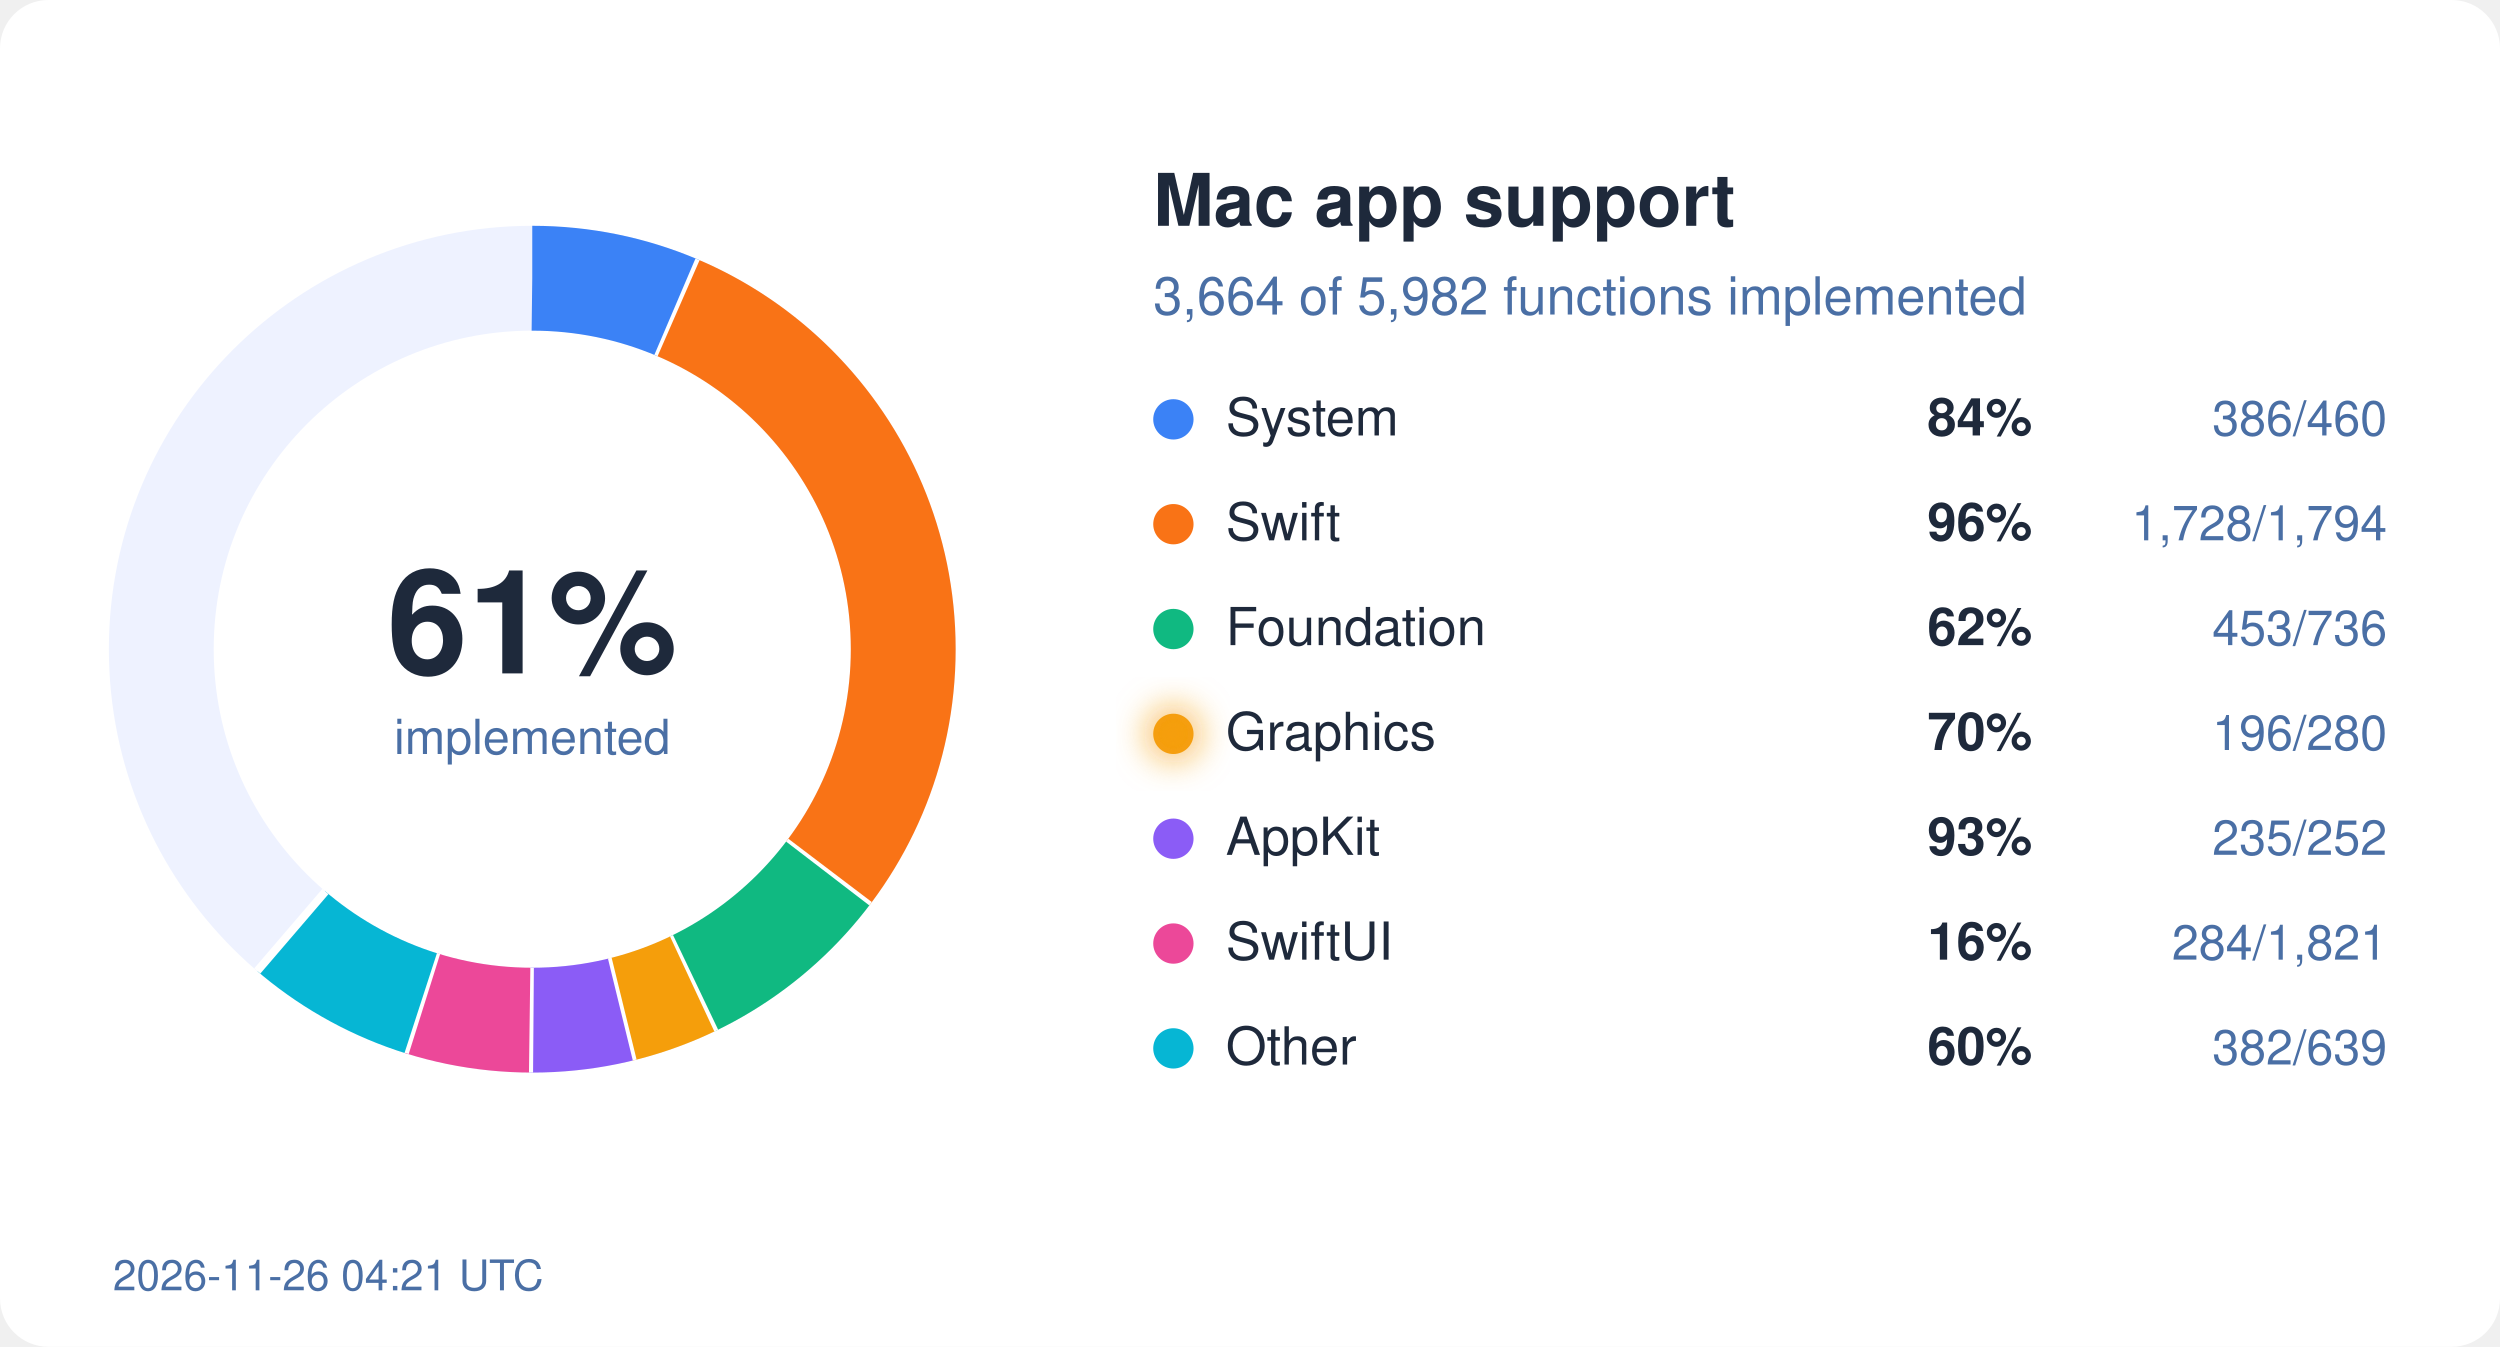
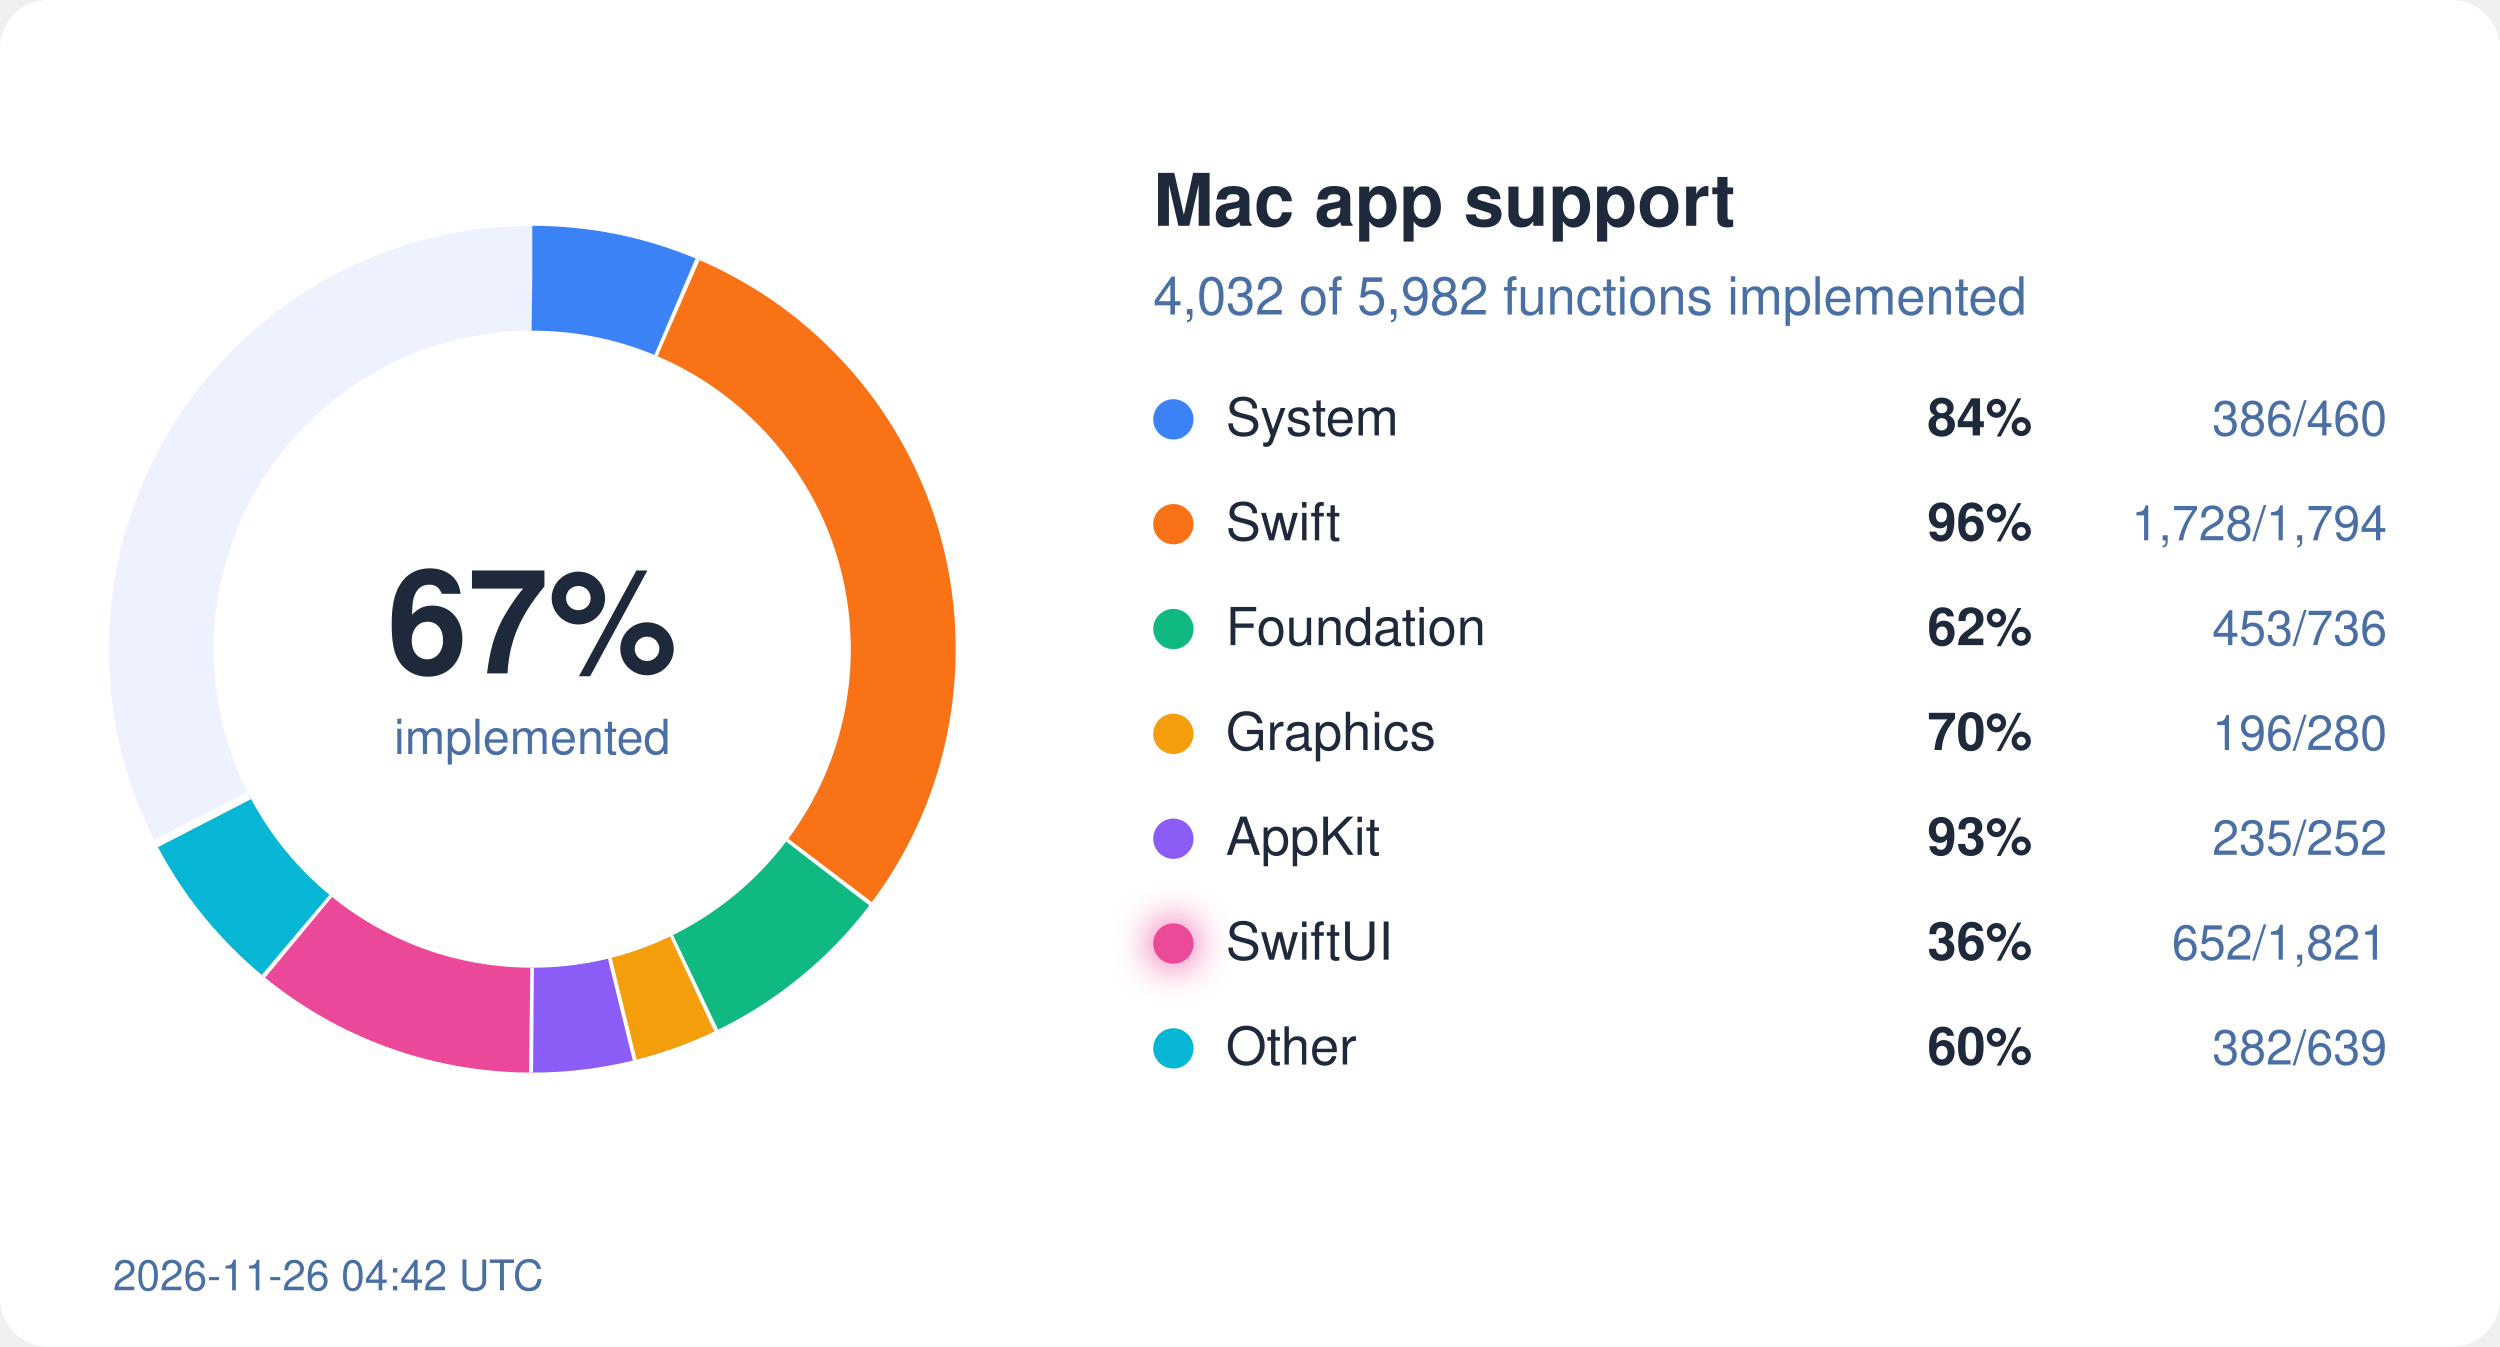
<svg xmlns="http://www.w3.org/2000/svg" width="620" height="334" viewBox="0 0 620 334">
  <style>
  text { font-family: system-ui, -apple-system, "Segoe UI", Helvetica, Arial, sans-serif; }
  .bg { fill: #ffffff; } .ink { fill: #1e293b; } .mute { fill: #4a6fa5; }
  .track { stroke: #eef2ff; } .gap { stroke: #ffffff; }
  .s-System { stroke: #3b82f6; } .f-System { fill: #3b82f6; }
  .s-Swift { stroke: #f97316; } .f-Swift { fill: #f97316; }
  .s-Foundation { stroke: #10b981; } .f-Foundation { fill: #10b981; }
  .s-Graphics { stroke: #f59e0b; } .f-Graphics { fill: #f59e0b; }
  .s-AppKit { stroke: #8b5cf6; } .f-AppKit { fill: #8b5cf6; }
  .s-SwiftUI { stroke: #ec4899; } .f-SwiftUI { fill: #ec4899; }
  .s-Other { stroke: #06b6d4; } .f-Other { fill: #06b6d4; }
  @media (prefers-color-scheme: dark) {
    .bg { fill: #0d1117; } .ink { fill: #e6edf3; } .mute { fill: #8fb4e3; }
    .track { stroke: #12263f; } .gap { stroke: #0d1117; }
    .s-System { stroke: #60a5fa; } .f-System { fill: #60a5fa; }
    .s-Swift { stroke: #fb923c; } .f-Swift { fill: #fb923c; }
    .s-Foundation { stroke: #34d399; } .f-Foundation { fill: #34d399; }
    .s-Graphics { stroke: #fbbf24; } .f-Graphics { fill: #fbbf24; }
    .s-AppKit { stroke: #a78bfa; } .f-AppKit { fill: #a78bfa; }
    .s-SwiftUI { stroke: #f472b6; } .f-SwiftUI { fill: #f472b6; }
    .s-Other { stroke: #22d3ee; } .f-Other { fill: #22d3ee; }
  }
</style>
  <defs>
    <filter id="glow" x="-50%" y="-50%" width="200%" height="200%">
      <feGaussianBlur stdDeviation="4" />
    </filter>
  </defs>
  <rect width="620" height="334" rx="12" class="bg" />
  <circle cx="132" cy="161" r="92" fill="none" class="track" stroke-width="26" />
  <circle cx="132" cy="161" r="92" fill="none" class="s-System" stroke-width="26" stroke-dasharray="37.30 578.05" stroke-dashoffset="-0.00" transform="rotate(-90 132 161)" />
  <line x1="163.2" y1="88.4" x2="173.4" y2="64.5" class="gap" stroke-width="2" />
  <circle cx="132" cy="161" r="92" fill="none" class="s-Swift" stroke-width="26" stroke-dasharray="166.98 578.05" stroke-dashoffset="-37.30" transform="rotate(-90 132 161)" />
  <line x1="194.9" y1="208.8" x2="215.6" y2="224.5" class="gap" stroke-width="2" />
  <circle cx="132" cy="161" r="92" fill="none" class="s-Foundation" stroke-width="26" stroke-dasharray="43.77 578.05" stroke-dashoffset="-204.28" transform="rotate(-90 132 161)" />
  <line x1="166.0" y1="232.3" x2="177.2" y2="255.8" class="gap" stroke-width="2" />
  <circle cx="132" cy="161" r="92" fill="none" class="s-Graphics" stroke-width="26" stroke-dasharray="18.94 578.05" stroke-dashoffset="-248.05" transform="rotate(-90 132 161)" />
  <line x1="150.7" y1="237.7" x2="156.9" y2="263.0" class="gap" stroke-width="2" />
  <circle cx="132" cy="161" r="92" fill="none" class="s-AppKit" stroke-width="26" stroke-dasharray="22.71 578.05" stroke-dashoffset="-266.99" transform="rotate(-90 132 161)" />
  <line x1="131.4" y1="240.0" x2="131.2" y2="266.0" class="gap" stroke-width="2" />
-   <circle cx="132" cy="161" r="92" fill="none" class="s-SwiftUI" stroke-width="26" stroke-dasharray="27.44 578.05" stroke-dashoffset="-289.70" transform="rotate(-90 132 161)" />
-   <line x1="108.2" y1="236.3" x2="100.4" y2="261.1" class="gap" stroke-width="2" />
-   <circle cx="132" cy="161" r="92" fill="none" class="s-Other" stroke-width="26" stroke-dasharray="36.91 578.05" stroke-dashoffset="-317.15" transform="rotate(-90 132 161)" />
-   <line x1="80.7" y1="221.1" x2="63.8" y2="240.8" class="gap" stroke-width="2" />
-   <text x="132" y="167" text-anchor="middle" class="ink" font-size="36" font-weight="700">61%</text>
+   <circle cx="132" cy="161" r="92" fill="none" class="s-SwiftUI" stroke-width="26" stroke-dasharray="63.00 578.05" stroke-dashoffset="-289.70" transform="rotate(-90 132 161)" />
+   <line x1="81.6" y1="221.8" x2="65.0" y2="241.8" class="gap" stroke-width="2" />
+   <circle cx="132" cy="161" r="92" fill="none" class="s-Other" stroke-width="26" stroke-dasharray="36.91 578.05" stroke-dashoffset="-352.71" transform="rotate(-90 132 161)" />
+   <line x1="61.8" y1="197.3" x2="38.7" y2="209.2" class="gap" stroke-width="2" />
+   <text x="132" y="167" text-anchor="middle" class="ink" font-size="36" font-weight="700">67%</text>
  <text x="132" y="187" text-anchor="middle" class="mute" font-size="12">implemented</text>
  <text x="286" y="56" class="ink" font-size="18" font-weight="600">Mac app support</text>
-   <text x="286" y="78" class="mute" font-size="13">3,664 of 5,982 functions implemented</text>
+   <text x="286" y="78" class="mute" font-size="13">4,032 of 5,982 functions implemented</text>
  <circle cx="291" cy="104" r="5" class="f-System" />
  <text x="304" y="108" class="ink" font-size="13">System</text>
  <text x="504" y="108" class="ink" font-size="13" font-weight="600" text-anchor="end">84%</text>
  <text x="592" y="108" class="mute" font-size="12" text-anchor="end">386/460</text>
  <circle cx="291" cy="130" r="5" class="f-Swift" />
  <text x="304" y="134" class="ink" font-size="13">Swift</text>
  <text x="504" y="134" class="ink" font-size="13" font-weight="600" text-anchor="end">96%</text>
  <text x="592" y="134" class="mute" font-size="12" text-anchor="end">1,728/1,794</text>
  <circle cx="291" cy="156" r="5" class="f-Foundation" />
  <text x="304" y="160" class="ink" font-size="13">Foundation</text>
  <text x="504" y="160" class="ink" font-size="13" font-weight="600" text-anchor="end">62%</text>
  <text x="592" y="160" class="mute" font-size="12" text-anchor="end">453/736</text>
  <circle cx="291" cy="182" r="5" class="f-Graphics" />
  <text x="304" y="186" class="ink" font-size="13">Graphics</text>
-   <circle cx="291" cy="182" r="7" class="f-Graphics" filter="url(#glow)" opacity="0.6" />
  <text x="504" y="186" class="ink" font-size="13" font-weight="600" text-anchor="end">70%</text>
  <text x="592" y="186" class="mute" font-size="12" text-anchor="end">196/280</text>
  <circle cx="291" cy="208" r="5" class="f-AppKit" />
  <text x="304" y="212" class="ink" font-size="13">AppKit</text>
  <text x="504" y="212" class="ink" font-size="13" font-weight="600" text-anchor="end">93%</text>
  <text x="592" y="212" class="mute" font-size="12" text-anchor="end">235/252</text>
  <circle cx="291" cy="234" r="5" class="f-SwiftUI" />
  <text x="304" y="238" class="ink" font-size="13">SwiftUI</text>
-   <text x="504" y="238" class="ink" font-size="13" font-weight="600" text-anchor="end">16%</text>
-   <text x="592" y="238" class="mute" font-size="12" text-anchor="end">284/1,821</text>
+   <circle cx="291" cy="234" r="7" class="f-SwiftUI" filter="url(#glow)" opacity="0.6" />
+   <text x="504" y="238" class="ink" font-size="13" font-weight="600" text-anchor="end">36%</text>
+   <text x="592" y="238" class="mute" font-size="12" text-anchor="end">652/1,821</text>
  <circle cx="291" cy="260" r="5" class="f-Other" />
  <text x="304" y="264" class="ink" font-size="13">Other</text>
  <text x="504" y="264" class="ink" font-size="13" font-weight="600" text-anchor="end">60%</text>
  <text x="592" y="264" class="mute" font-size="12" text-anchor="end">382/639</text>
-   <text x="28" y="320" class="mute" font-size="10.5">2026-11-26 04:21 UTC</text>
+   <text x="28" y="320" class="mute" font-size="10.5">2026-11-26 04:42 UTC</text>
</svg>
